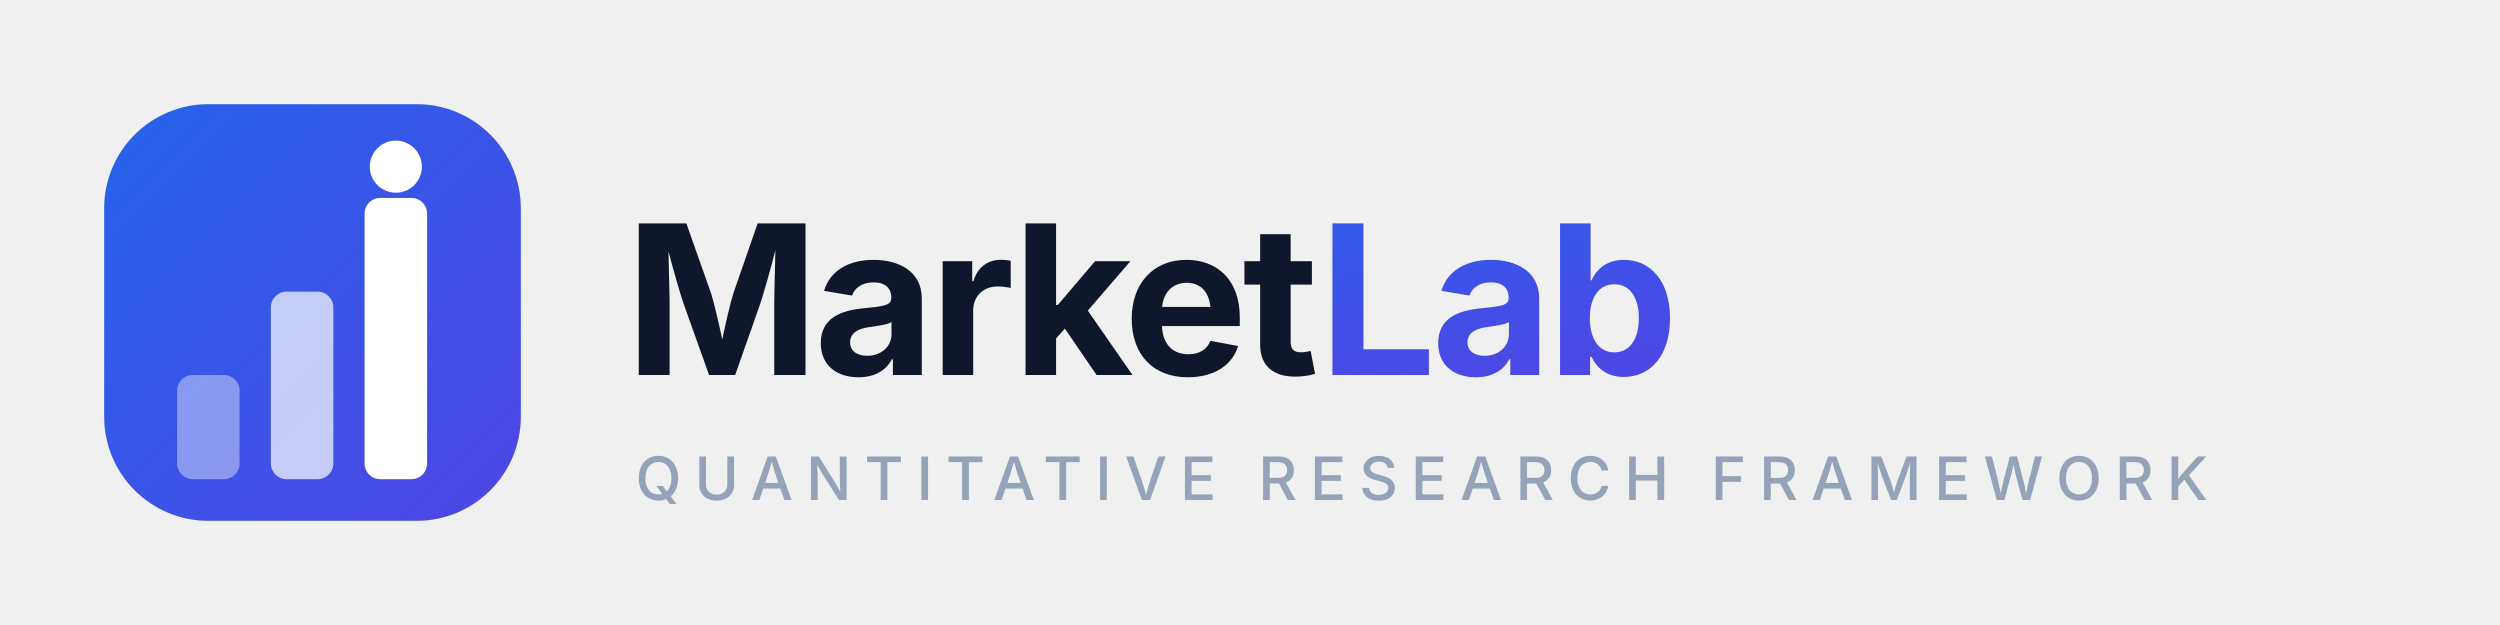
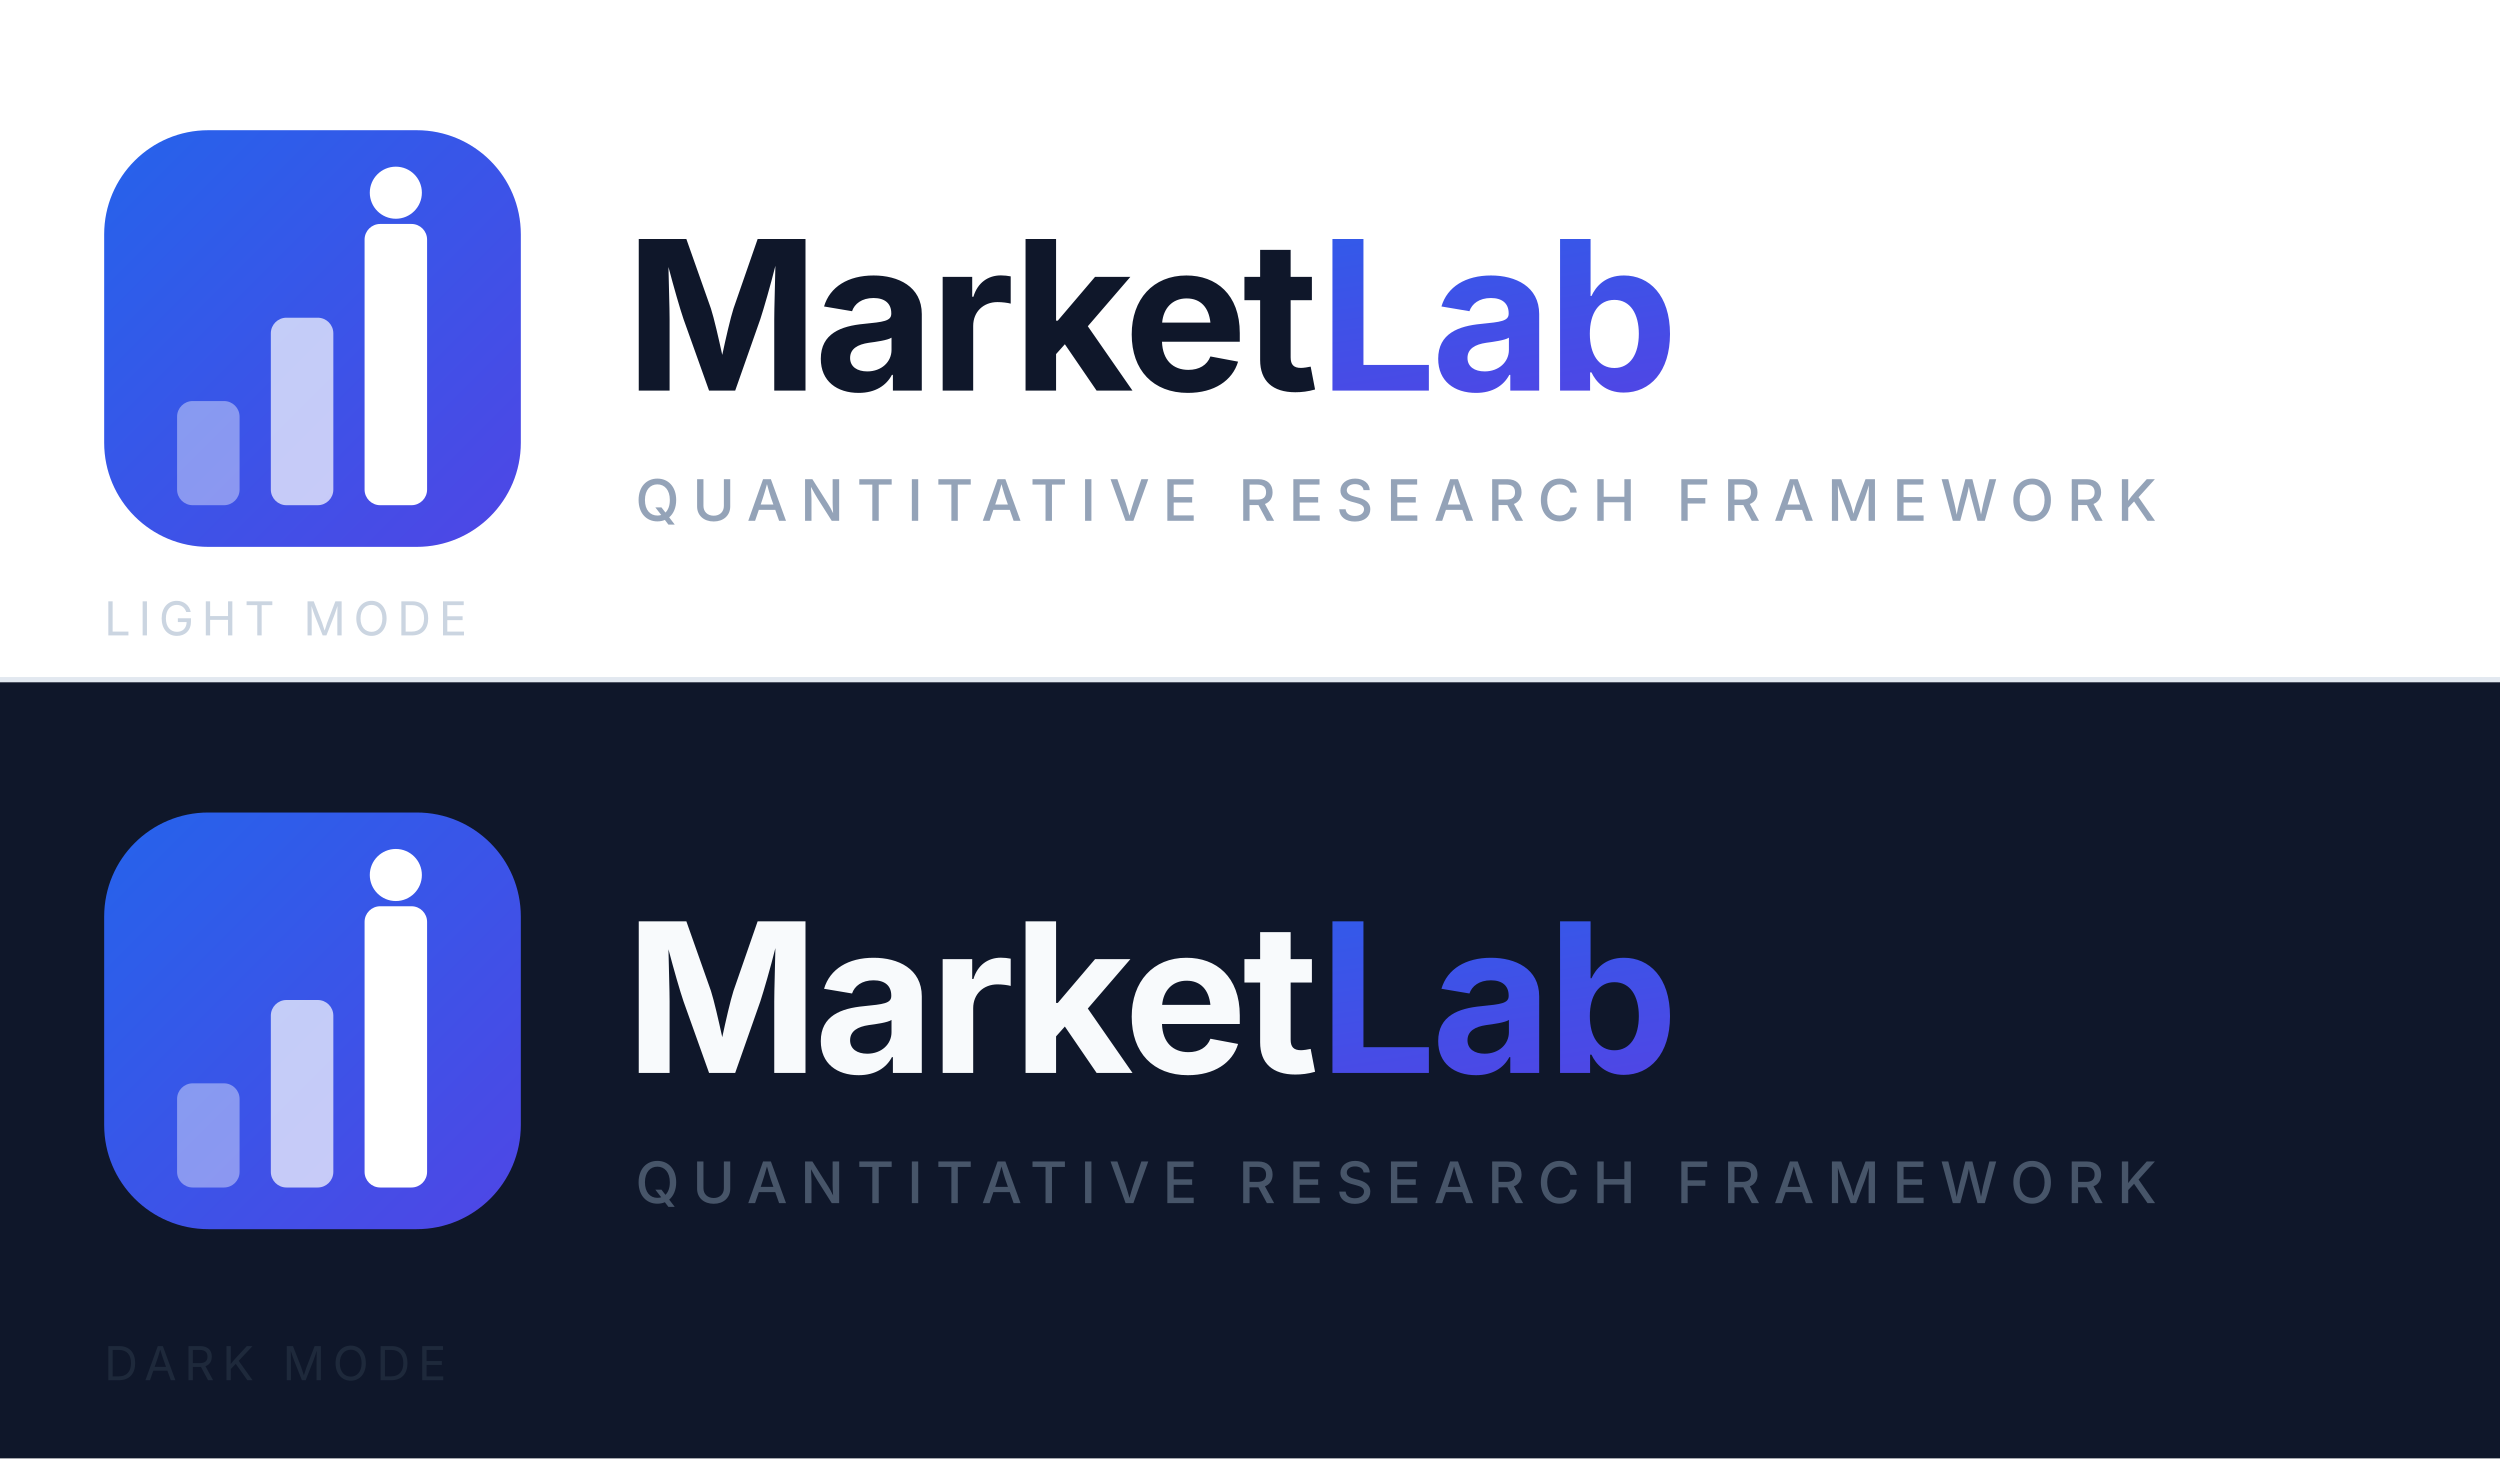
- <svg xmlns="http://www.w3.org/2000/svg" width="480" height="120" viewBox="0 0 480 120">
+ <svg xmlns="http://www.w3.org/2000/svg" width="480" height="280" viewBox="0 0 480 280">
  <defs>
    <linearGradient id="g" x1="0%" y1="0%" x2="100%" y2="100%">
      <stop offset="0%" stop-color="#2563eb" />
      <stop offset="100%" stop-color="#4f46e5" />
    </linearGradient>
  </defs>
-   <rect x="20" y="20" width="80" height="80" rx="20" fill="url(#g)" />
-   <rect x="34" y="72" width="12" height="20" rx="3" fill="white" opacity="0.4" />
-   <rect x="52" y="56" width="12" height="36" rx="3" fill="white" opacity="0.7" />
-   <rect x="70" y="38" width="12" height="54" rx="3" fill="white" />
-   <circle cx="76" cy="32" r="5" fill="white" />
-   <text x="120" y="72" font-family="-apple-system, BlinkMacSystemFont, 'Segoe UI', sans-serif" font-size="40" font-weight="700" letter-spacing="-1" fill="#0f172a">Market<tspan fill="url(#g)">Lab</tspan>
+   <rect width="480" height="130" fill="#ffffff" />
+   <rect x="20" y="25" width="80" height="80" rx="20" fill="url(#g)" />
+   <rect x="34" y="77" width="12" height="20" rx="3" fill="white" opacity="0.4" />
+   <rect x="52" y="61" width="12" height="36" rx="3" fill="white" opacity="0.7" />
+   <rect x="70" y="43" width="12" height="54" rx="3" fill="white" />
+   <circle cx="76" cy="37" r="5" fill="white" />
+   <text x="120" y="75" font-family="-apple-system, BlinkMacSystemFont, 'Segoe UI', sans-serif" font-size="40" font-weight="700" letter-spacing="-1" fill="#0f172a">Market<tspan fill="url(#g)">Lab</tspan>
  </text>
-   <text x="122" y="96" font-family="-apple-system, BlinkMacSystemFont, 'Segoe UI', sans-serif" font-size="11.5" font-weight="500" letter-spacing="2.5" fill="#94a3b8">QUANTITATIVE RESEARCH FRAMEWORK</text>
+   <text x="122" y="100" font-family="-apple-system, BlinkMacSystemFont, 'Segoe UI', sans-serif" font-size="11" font-weight="500" letter-spacing="2.5" fill="#94a3b8">QUANTITATIVE RESEARCH FRAMEWORK</text>
+   <text x="20" y="122" font-family="-apple-system, BlinkMacSystemFont, 'Segoe UI', sans-serif" font-size="9" letter-spacing="1.5" fill="#cbd5e1">LIGHT MODE</text>
+   <rect y="130" width="480" height="1" fill="#e2e8f0" />
+   <rect y="131" width="480" height="149" fill="#0f172a" />
+   <rect x="20" y="156" width="80" height="80" rx="20" fill="url(#g)" />
+   <rect x="34" y="208" width="12" height="20" rx="3" fill="white" opacity="0.4" />
+   <rect x="52" y="192" width="12" height="36" rx="3" fill="white" opacity="0.7" />
+   <rect x="70" y="174" width="12" height="54" rx="3" fill="white" />
+   <circle cx="76" cy="168" r="5" fill="white" />
+   <text x="120" y="206" font-family="-apple-system, BlinkMacSystemFont, 'Segoe UI', sans-serif" font-size="40" font-weight="700" letter-spacing="-1" fill="#f8fafc">Market<tspan fill="url(#g)">Lab</tspan>
+   </text>
+   <text x="122" y="231" font-family="-apple-system, BlinkMacSystemFont, 'Segoe UI', sans-serif" font-size="11" font-weight="500" letter-spacing="2.5" fill="#475569">QUANTITATIVE RESEARCH FRAMEWORK</text>
+   <text x="20" y="265" font-family="-apple-system, BlinkMacSystemFont, 'Segoe UI', sans-serif" font-size="9" letter-spacing="1.5" fill="#1e293b">DARK MODE</text>
</svg>
